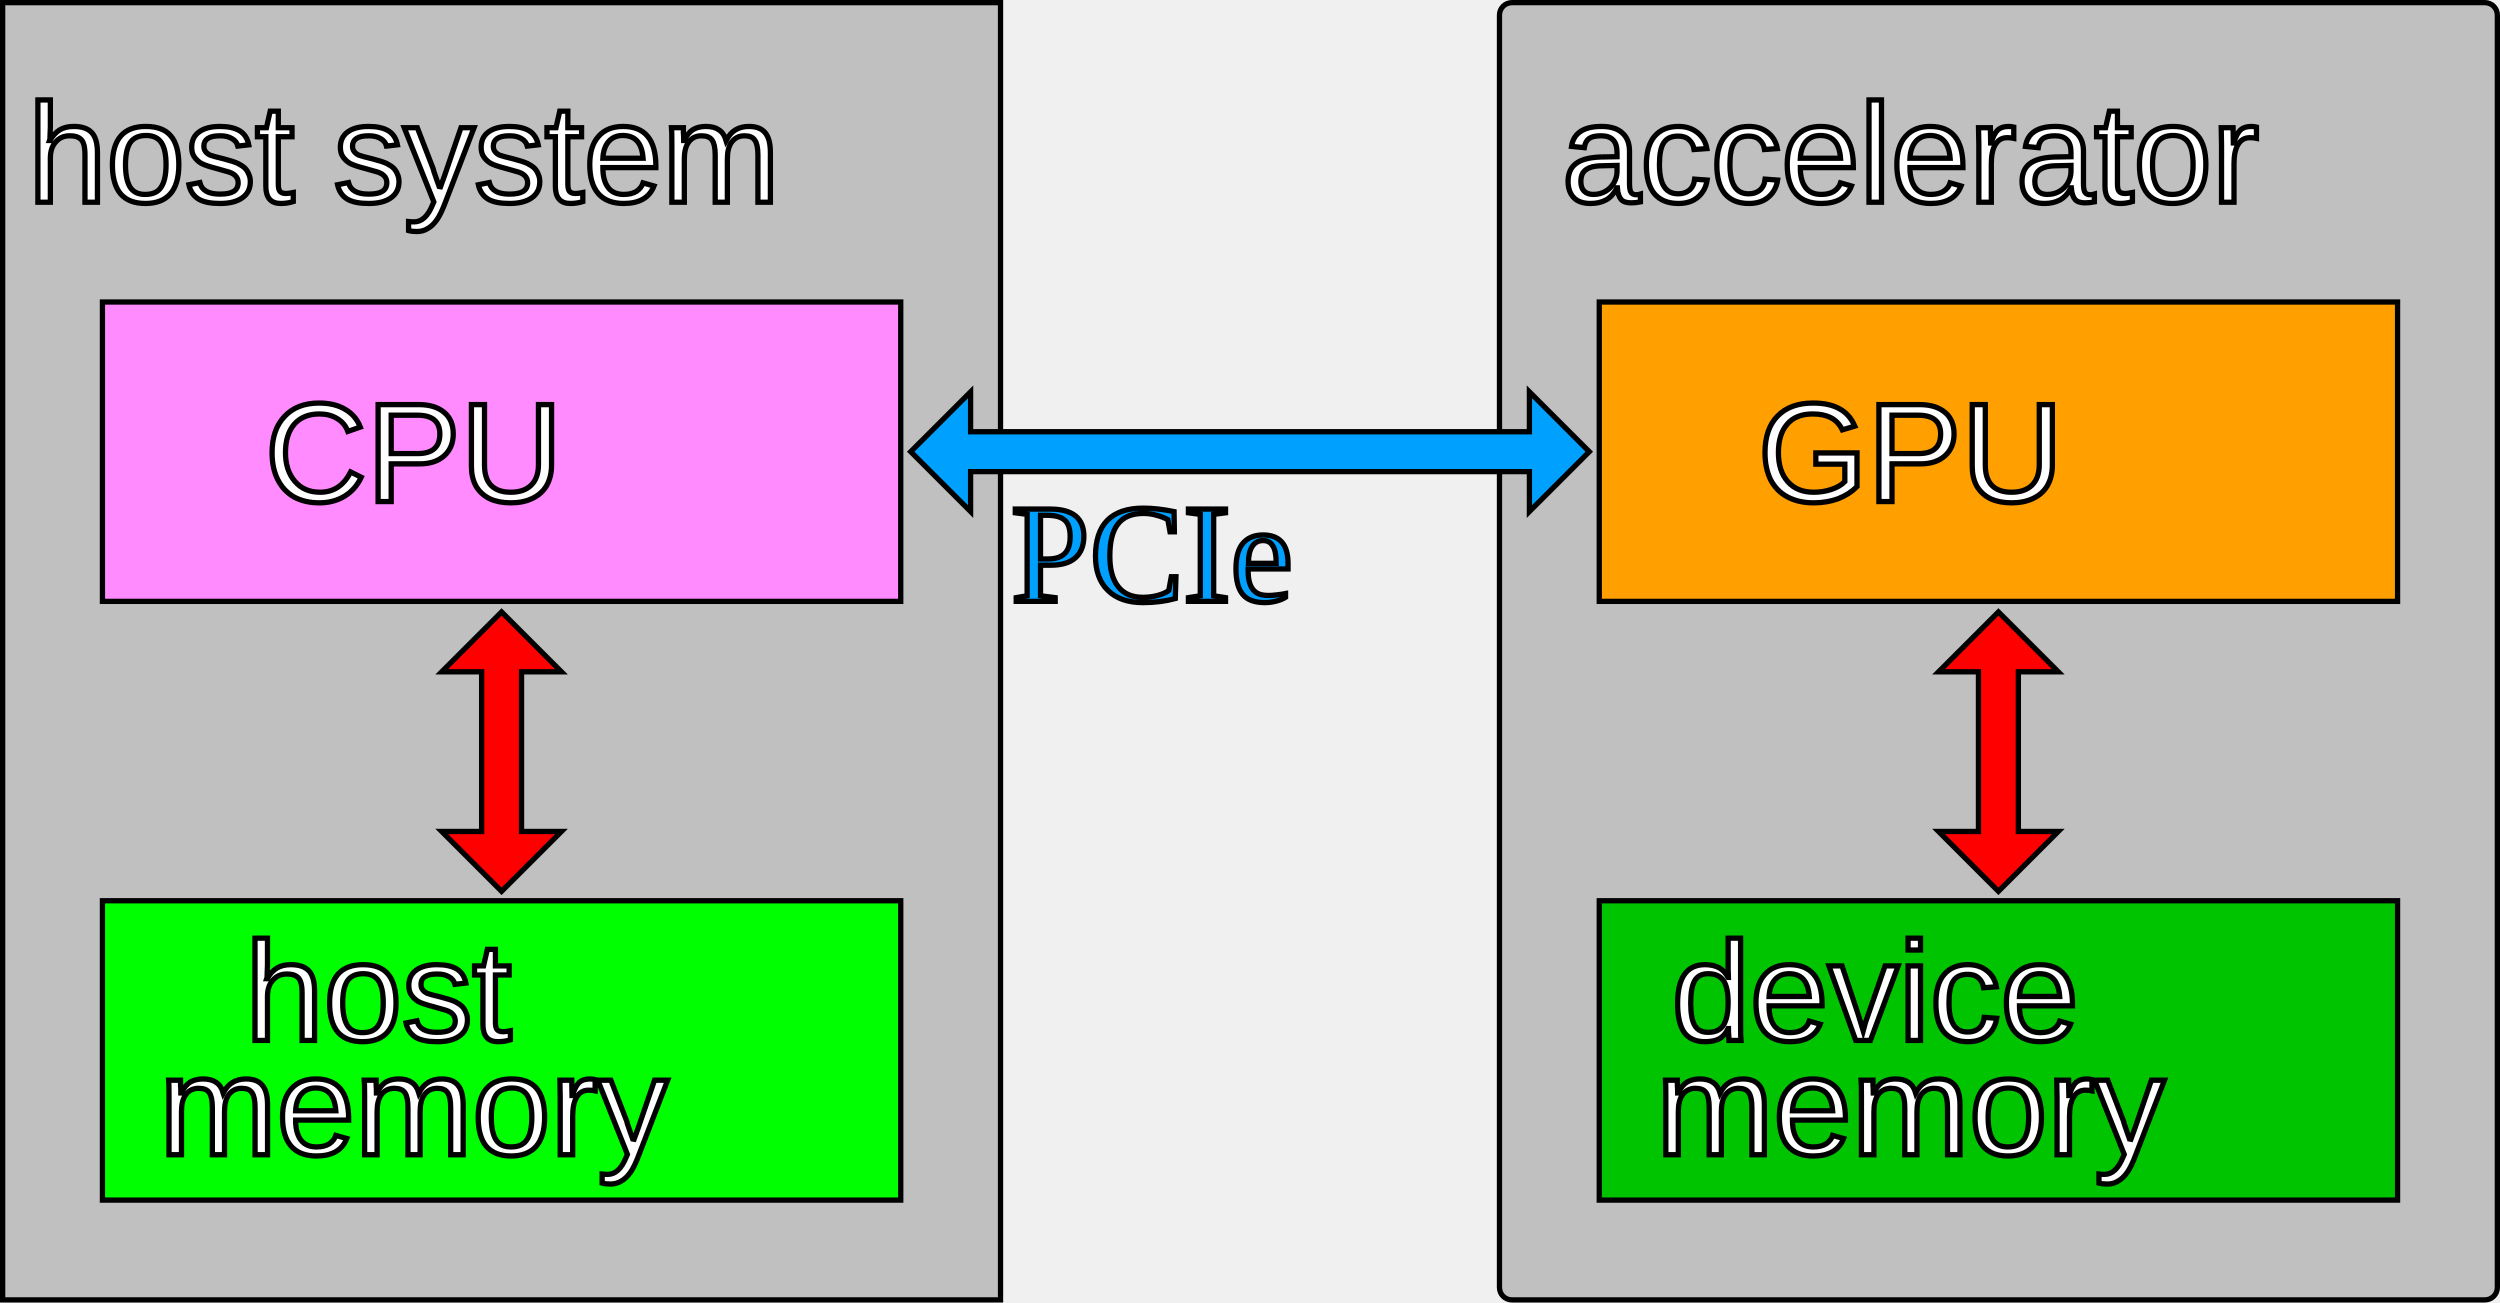
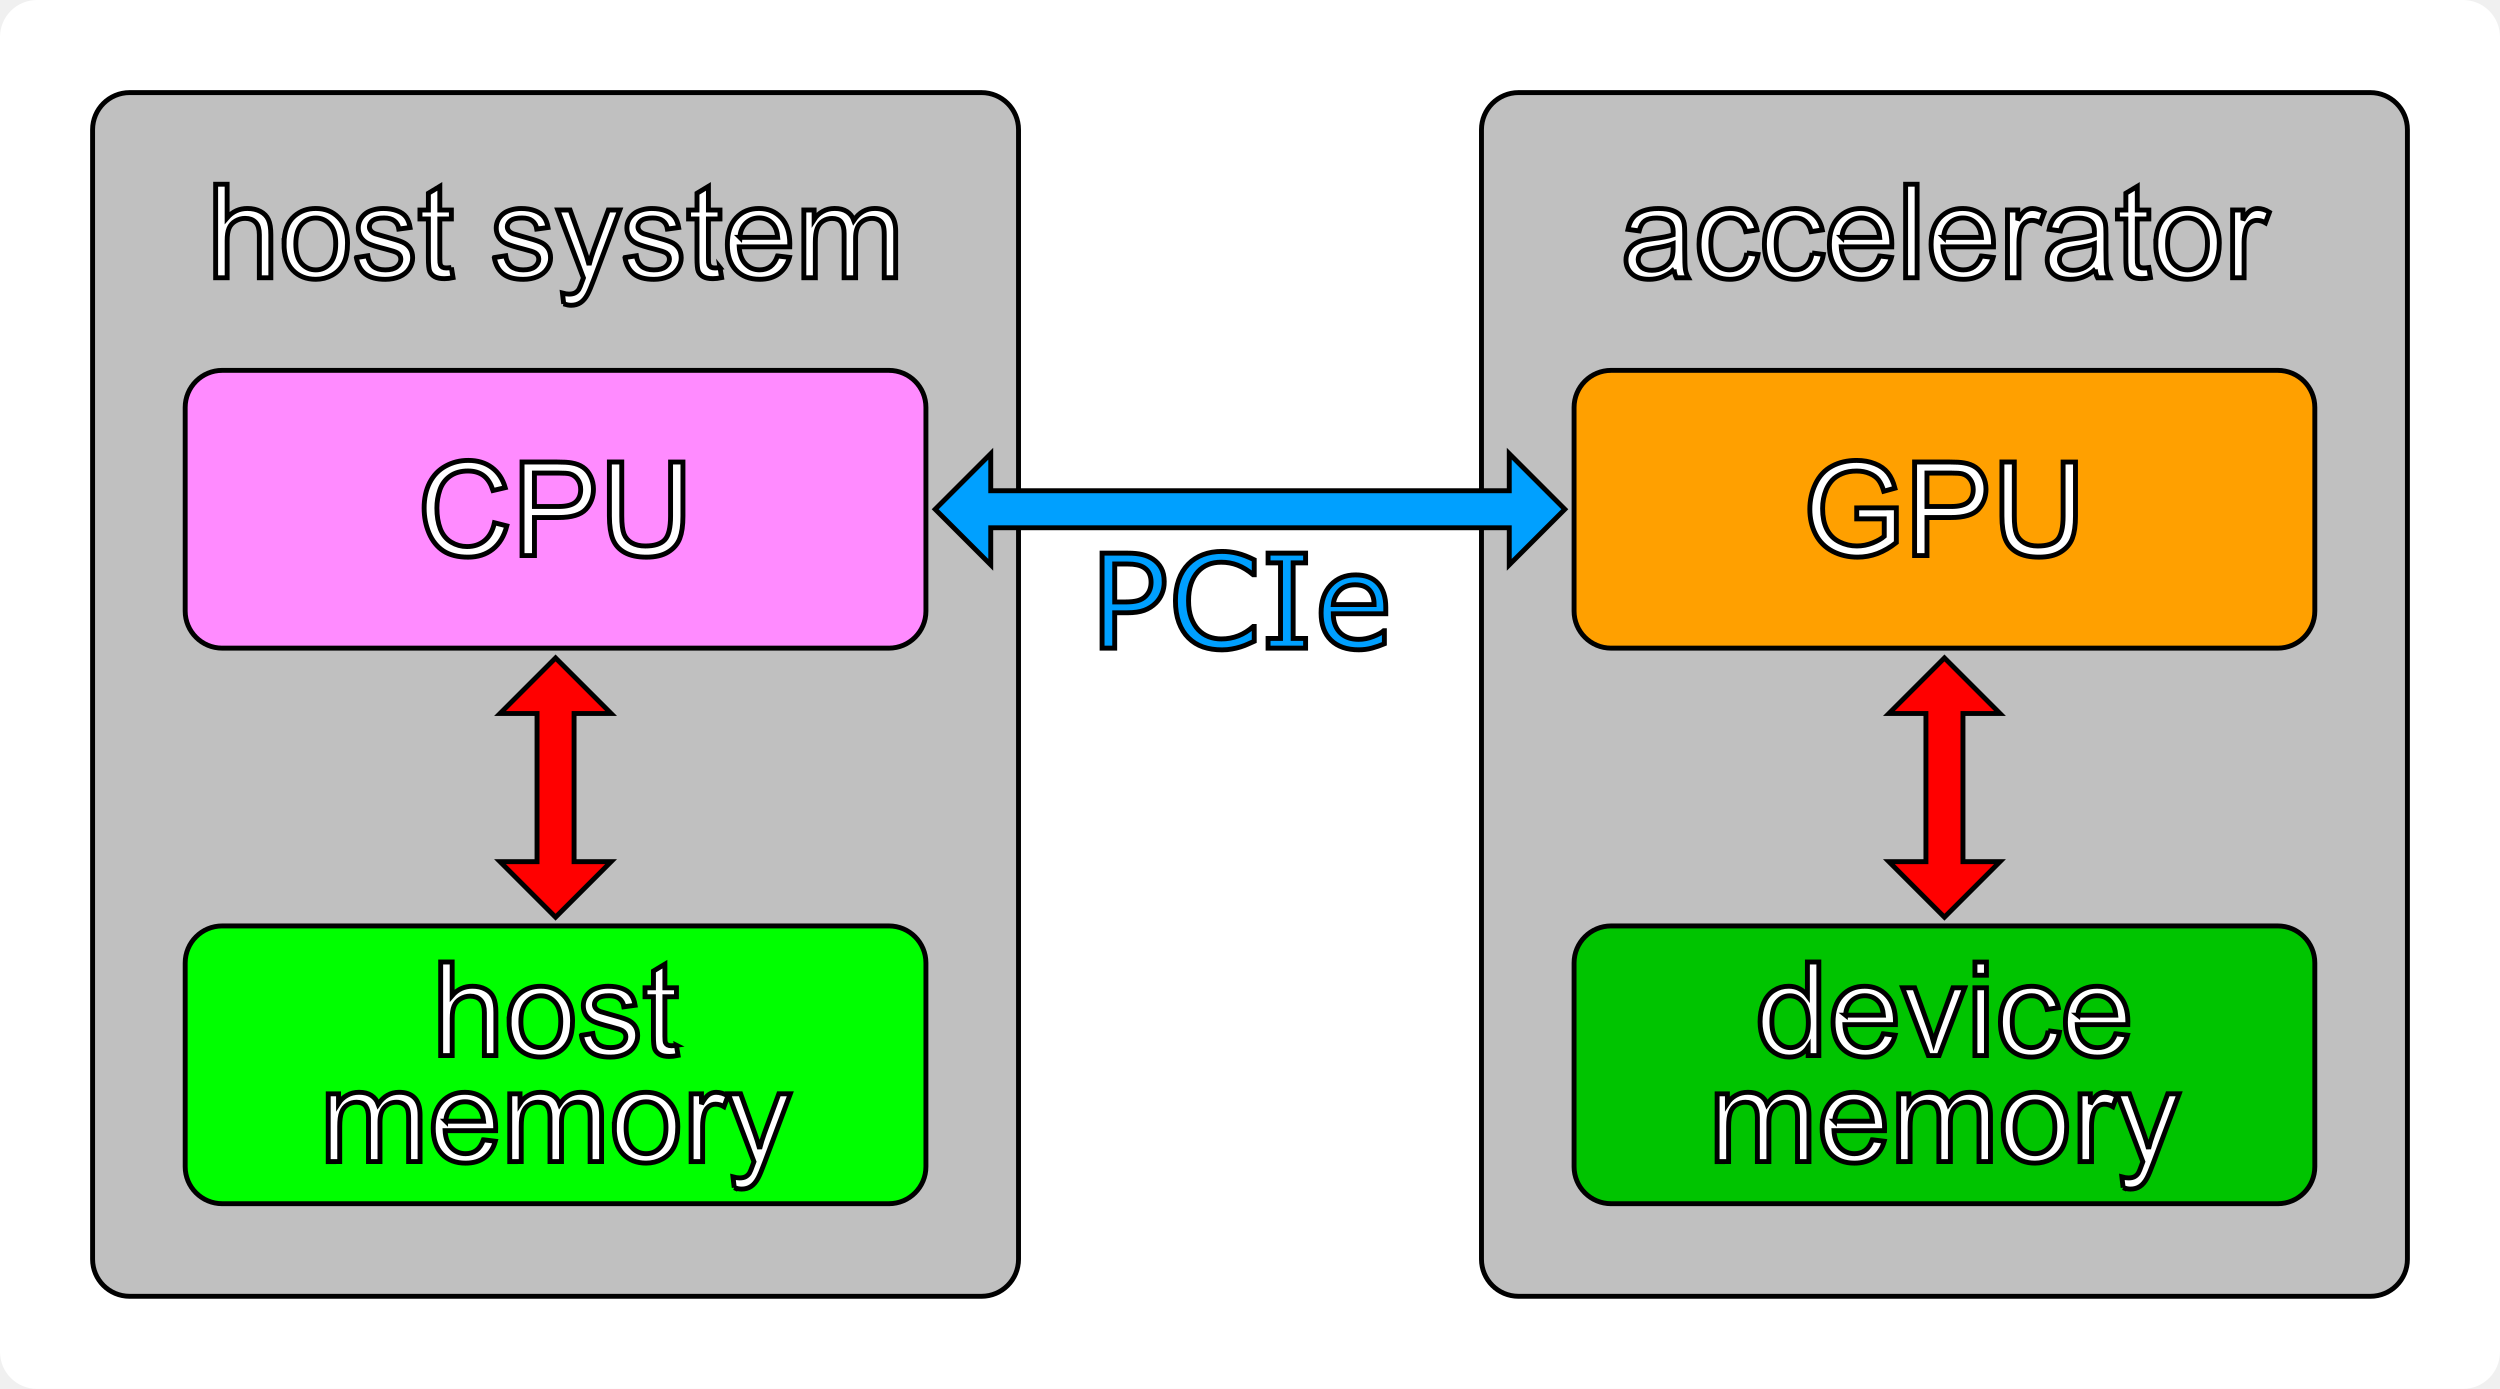
- <svg xmlns="http://www.w3.org/2000/svg" width="125.265mm" height="65.265mm" viewBox="0 0 125.265 65.265" version="1.1" id="svg1">
+ <svg xmlns="http://www.w3.org/2000/svg" width="135mm" height="75mm" viewBox="0 0 135 75" version="1.1" id="svg1">
  <defs id="defs1" />
-   <g id="layer1" transform="translate(-19.8675,-79.86749)">
-     <rect style="fill:#c0c0c0;fill-opacity:1;stroke:#000000;stroke-width:0.265" id="rect4" width="50" height="65" x="95" y="80" ry="0.623" />
-     <text xml:space="preserve" style="font-size:7.056px;text-align:center;writing-mode:lr-tb;direction:ltr;text-anchor:middle;fill:#ffffff;fill-opacity:1;stroke:#000000;stroke-width:0.265" x="120" y="90" id="text3-82-1">
-       <tspan id="tspan3-4-1" style="font-style:normal;font-variant:normal;font-weight:normal;font-stretch:normal;font-size:7.056px;font-family:Arial;-inkscape-font-specification:Arial;text-align:center;text-anchor:middle;fill:#ffffff;fill-opacity:1;stroke-width:0.265" x="120" y="90">accelerator</tspan>
-     </text>
-     <rect style="fill:#c0c0c0;fill-opacity:1;stroke:#000000;stroke-width:0.265" id="rect3" width="50" height="65" x="20" y="80" />
-     <text xml:space="preserve" style="font-size:7.056px;text-align:center;writing-mode:lr-tb;direction:ltr;text-anchor:middle;fill:#ffffff;fill-opacity:1;stroke:#000000;stroke-width:0.265;-inkscape-font-specification:Arial;font-family:Arial;font-weight:normal;font-style:normal;font-stretch:normal;font-variant:normal" x="45" y="90" id="text3-82">
-       <tspan id="tspan3-4" style="font-size:7.056px;text-align:center;text-anchor:middle;fill:#ffffff;fill-opacity:1;stroke-width:0.265;-inkscape-font-specification:Arial;font-family:Arial;font-weight:normal;font-style:normal;font-stretch:normal;font-variant:normal" x="45" y="90">host system</tspan>
-     </text>
-     <rect style="fill:#ff8bff;fill-opacity:1;stroke:#000000;stroke-width:0.265" id="rect1" width="40" height="15" x="25" y="95" />
-     <rect style="fill:#00ff00;fill-opacity:1;stroke:#000000;stroke-width:0.265" id="rect2" width="40" height="15" x="25" y="125" />
-     <text xml:space="preserve" style="font-size:7.056px;text-align:center;writing-mode:lr-tb;direction:ltr;text-anchor:middle;fill:#ffffff;fill-opacity:1;stroke:#000000;stroke-width:0.265" x="45" y="105" id="text3">
-       <tspan id="tspan3" style="font-style:normal;font-variant:normal;font-weight:normal;font-stretch:normal;font-size:7.056px;font-family:Arial;-inkscape-font-specification:Arial;text-align:center;text-anchor:middle;fill:#ffffff;fill-opacity:1;stroke-width:0.265" x="45" y="105">CPU</tspan>
-     </text>
-     <text xml:space="preserve" style="font-size:7.056px;line-height:0.8;text-align:center;writing-mode:lr-tb;direction:ltr;text-anchor:middle;fill:#ffffff;fill-opacity:1;stroke:#000000;stroke-width:0.265" x="45" y="132" id="text3-8">
-       <tspan id="tspan3-2" style="font-style:normal;font-variant:normal;font-weight:normal;font-stretch:normal;font-size:7.056px;line-height:0.8;font-family:Arial;-inkscape-font-specification:Arial;text-align:center;text-anchor:middle;fill:#ffffff;fill-opacity:1;stroke-width:0.265" x="45" y="132">host</tspan>
-       <tspan style="font-style:normal;font-variant:normal;font-weight:normal;font-stretch:normal;font-size:7.056px;line-height:0.8;font-family:Arial;-inkscape-font-specification:Arial;text-align:center;text-anchor:middle;fill:#ffffff;fill-opacity:1;stroke-width:0.265" x="45" y="137.726" id="tspan4">memory</tspan>
-     </text>
-     <rect style="fill:#ffa000;fill-opacity:1;stroke:#000000;stroke-width:0.265" id="rect1-7" width="40" height="15" x="100" y="95" />
-     <rect style="fill:#00c400;fill-opacity:1;stroke:#000000;stroke-width:0.265" id="rect2-1" width="40" height="15" x="100" y="125" />
-     <text xml:space="preserve" style="font-size:7.056px;text-align:center;writing-mode:lr-tb;direction:ltr;text-anchor:middle;fill:#ffffff;fill-opacity:1;stroke:#000000;stroke-width:0.265" x="120" y="105" id="text3-1">
-       <tspan id="tspan3-5" style="font-style:normal;font-variant:normal;font-weight:normal;font-stretch:normal;font-size:7.056px;font-family:Arial;-inkscape-font-specification:Arial;text-align:center;text-anchor:middle;fill:#ffffff;fill-opacity:1;stroke-width:0.265" x="120" y="105">GPU</tspan>
-     </text>
-     <text xml:space="preserve" style="font-size:7.056px;line-height:0.8;text-align:center;writing-mode:lr-tb;direction:ltr;text-anchor:middle;fill:#ffffff;fill-opacity:1;stroke:#000000;stroke-width:0.265" x="120" y="132" id="text3-8-3">
-       <tspan id="tspan3-2-2" style="font-style:normal;font-variant:normal;font-weight:normal;font-stretch:normal;font-size:7.056px;line-height:0.8;font-family:Arial;-inkscape-font-specification:Arial;text-align:center;text-anchor:middle;fill:#ffffff;fill-opacity:1;stroke-width:0.265" x="120" y="132">device</tspan>
-       <tspan style="font-style:normal;font-variant:normal;font-weight:normal;font-stretch:normal;font-size:7.056px;line-height:0.8;font-family:Arial;-inkscape-font-specification:Arial;text-align:center;text-anchor:middle;fill:#ffffff;fill-opacity:1;stroke-width:0.265" x="120" y="137.726" id="tspan4-2">memory</tspan>
-     </text>
+   <g id="layer1" transform="translate(-15,-74.99999)">
+     <rect style="fill:#ffffff;stroke-width:0.265;stroke-linejoin:miter" id="rect5" width="135" height="75" x="15" y="75" ry="2" />
+     <rect style="fill:#c0c0c0;fill-opacity:1;stroke:#000000;stroke-width:0.265" id="rect4" width="50" height="65" x="95" y="80" ry="2" />
+     <path style="font-size:7.056px;font-family:Arial;-inkscape-font-specification:Arial;text-align:center;text-anchor:middle;fill:#ffffff;stroke:#000000;stroke-width:0.265" d="m 105.401,89.549 q -0.345,0.293 -0.665,0.413 -0.317,0.121 -0.682,0.121 -0.603,0 -0.927,-0.293 -0.324,-0.296 -0.324,-0.754 0,-0.269 0.121,-0.489 0.124,-0.224 0.32,-0.358 0.2,-0.134 0.448,-0.203 0.183,-0.048 0.551,-0.093 0.751,-0.09 1.106,-0.214 0.003,-0.127 0.003,-0.162 0,-0.379 -0.176,-0.534 -0.238,-0.21 -0.706,-0.21 -0.438,0 -0.648,0.155 -0.207,0.152 -0.307,0.541 l -0.606,-0.083 q 0.083,-0.389 0.272,-0.627 0.189,-0.241 0.548,-0.369 0.358,-0.131 0.83,-0.131 0.469,0 0.761,0.11 0.293,0.11 0.431,0.279 0.138,0.165 0.193,0.42 0.031,0.158 0.031,0.572 v 0.827 q 0,0.865 0.038,1.096 0.041,0.227 0.158,0.438 h -0.648 q -0.097,-0.193 -0.124,-0.451 z m -0.052,-1.385 q -0.338,0.138 -1.013,0.234 -0.382,0.055 -0.541,0.124 -0.158,0.069 -0.245,0.203 -0.086,0.131 -0.086,0.293 0,0.248 0.186,0.413 0.189,0.165 0.551,0.165 0.358,0 0.637,-0.155 0.279,-0.158 0.41,-0.431 0.1,-0.21 0.1,-0.62 z m 3.976,0.496 0.61,0.079 q -0.1,0.63 -0.513,0.989 -0.41,0.355 -1.009,0.355 -0.751,0 -1.209,-0.489 -0.455,-0.493 -0.455,-1.409 0,-0.593 0.196,-1.037 0.196,-0.444 0.596,-0.665 0.403,-0.224 0.875,-0.224 0.596,0 0.975,0.303 0.379,0.3 0.486,0.854 l -0.603,0.093 q -0.086,-0.369 -0.307,-0.555 -0.217,-0.186 -0.527,-0.186 -0.469,0 -0.761,0.338 -0.293,0.334 -0.293,1.061 0,0.737 0.282,1.071 0.282,0.334 0.737,0.334 0.365,0 0.61,-0.224 0.245,-0.224 0.31,-0.689 z m 3.528,0 0.61,0.079 q -0.1,0.63 -0.513,0.989 -0.41,0.355 -1.009,0.355 -0.751,0 -1.209,-0.489 -0.455,-0.493 -0.455,-1.409 0,-0.593 0.196,-1.037 0.196,-0.444 0.596,-0.665 0.403,-0.224 0.875,-0.224 0.596,0 0.975,0.303 0.379,0.3 0.486,0.854 l -0.603,0.093 q -0.086,-0.369 -0.307,-0.555 -0.217,-0.186 -0.527,-0.186 -0.469,0 -0.761,0.338 -0.293,0.334 -0.293,1.061 0,0.737 0.282,1.071 0.282,0.334 0.737,0.334 0.365,0 0.61,-0.224 0.245,-0.224 0.31,-0.689 z m 3.645,0.162 0.641,0.079 q -0.152,0.562 -0.562,0.872 -0.41,0.31 -1.047,0.31 -0.803,0 -1.275,-0.493 -0.469,-0.496 -0.469,-1.388 0,-0.923 0.475,-1.433 0.475,-0.51 1.233,-0.51 0.734,0 1.199,0.5 0.465,0.5 0.465,1.406 0,0.055 -0.003,0.165 h -2.729 q 0.035,0.603 0.341,0.923 0.307,0.32 0.765,0.32 0.341,0 0.582,-0.179 0.241,-0.179 0.382,-0.572 z m -2.036,-1.003 h 2.043 q -0.041,-0.462 -0.234,-0.692 -0.296,-0.358 -0.768,-0.358 -0.427,0 -0.72,0.286 -0.289,0.286 -0.32,0.765 z m 3.442,2.181 v -5.051 h 0.62 v 5.051 z m 4.086,-1.178 0.641,0.079 q -0.152,0.562 -0.562,0.872 -0.41,0.31 -1.047,0.31 -0.803,0 -1.275,-0.493 -0.469,-0.496 -0.469,-1.388 0,-0.923 0.475,-1.433 0.475,-0.51 1.233,-0.51 0.734,0 1.199,0.5 0.465,0.5 0.465,1.406 0,0.055 -0.003,0.165 h -2.729 q 0.035,0.603 0.341,0.923 0.307,0.32 0.765,0.32 0.341,0 0.582,-0.179 0.241,-0.179 0.382,-0.572 z m -2.036,-1.003 h 2.043 q -0.041,-0.462 -0.234,-0.692 -0.296,-0.358 -0.768,-0.358 -0.427,0 -0.72,0.286 -0.289,0.286 -0.32,0.765 z m 3.449,2.181 v -3.659 h 0.558 v 0.555 q 0.214,-0.389 0.393,-0.513 0.183,-0.124 0.4,-0.124 0.314,0 0.637,0.2 l -0.214,0.575 q -0.227,-0.134 -0.455,-0.134 -0.203,0 -0.365,0.124 -0.162,0.121 -0.231,0.338 -0.103,0.331 -0.103,0.723 v 1.915 z m 4.744,-0.451 q -0.345,0.293 -0.665,0.413 -0.317,0.121 -0.682,0.121 -0.603,0 -0.927,-0.293 -0.324,-0.296 -0.324,-0.754 0,-0.269 0.121,-0.489 0.124,-0.224 0.32,-0.358 0.2,-0.134 0.448,-0.203 0.183,-0.048 0.551,-0.093 0.751,-0.09 1.106,-0.214 0.003,-0.127 0.003,-0.162 0,-0.379 -0.176,-0.534 -0.238,-0.21 -0.706,-0.21 -0.438,0 -0.648,0.155 -0.207,0.152 -0.307,0.541 l -0.606,-0.083 q 0.083,-0.389 0.272,-0.627 0.189,-0.241 0.548,-0.369 0.358,-0.131 0.83,-0.131 0.469,0 0.761,0.11 0.293,0.11 0.431,0.279 0.138,0.165 0.193,0.42 0.031,0.158 0.031,0.572 v 0.827 q 0,0.865 0.038,1.096 0.041,0.227 0.158,0.438 h -0.648 q -0.097,-0.193 -0.124,-0.451 z m -0.052,-1.385 q -0.338,0.138 -1.013,0.234 -0.382,0.055 -0.541,0.124 -0.158,0.069 -0.245,0.203 -0.086,0.131 -0.086,0.293 0,0.248 0.186,0.413 0.189,0.165 0.551,0.165 0.358,0 0.637,-0.155 0.279,-0.158 0.41,-0.431 0.1,-0.21 0.1,-0.62 z m 2.942,1.282 0.09,0.548 q -0.262,0.055 -0.469,0.055 -0.338,0 -0.524,-0.107 -0.186,-0.107 -0.262,-0.279 -0.076,-0.176 -0.076,-0.734 V 86.824 h -0.455 v -0.482 h 0.455 v -0.906 l 0.617,-0.372 v 1.278 h 0.624 v 0.482 h -0.624 v 2.139 q 0,0.265 0.031,0.341 0.035,0.076 0.107,0.121 0.076,0.045 0.214,0.045 0.103,0 0.272,-0.024 z m 0.376,-1.275 q 0,-1.016 0.565,-1.506 0.472,-0.407 1.151,-0.407 0.754,0 1.233,0.496 0.479,0.493 0.479,1.364 0,0.706 -0.214,1.113 -0.21,0.403 -0.617,0.627 -0.403,0.224 -0.882,0.224 -0.768,0 -1.244,-0.493 -0.472,-0.493 -0.472,-1.419 z m 0.637,0 q 0,0.703 0.307,1.054 0.307,0.348 0.772,0.348 0.462,0 0.768,-0.351 0.307,-0.351 0.307,-1.071 0,-0.679 -0.31,-1.027 -0.307,-0.351 -0.765,-0.351 -0.465,0 -0.772,0.348 -0.307,0.348 -0.307,1.051 z m 3.511,1.829 v -3.659 h 0.558 v 0.555 q 0.214,-0.389 0.393,-0.513 0.183,-0.124 0.4,-0.124 0.314,0 0.637,0.2 l -0.214,0.575 q -0.227,-0.134 -0.455,-0.134 -0.203,0 -0.365,0.124 -0.162,0.121 -0.231,0.338 -0.103,0.331 -0.103,0.723 v 1.915 z" id="text3-82-1" aria-label="accelerator" />
+     <rect style="fill:#c0c0c0;fill-opacity:1;stroke:#000000;stroke-width:0.265;stroke-linejoin:miter" id="rect3" width="50" height="65" x="20" y="80" ry="2" />
+     <path style="font-size:7.056px;font-family:Arial;-inkscape-font-specification:Arial;text-align:center;text-anchor:middle;fill:#ffffff;stroke:#000000;stroke-width:0.265" d="m 26.645,90 v -5.051 h 0.62 v 1.812 q 0.434,-0.503 1.096,-0.503 0.407,0 0.706,0.162 0.3,0.158 0.427,0.441 0.131,0.282 0.131,0.82 v 2.319 h -0.62 v -2.319 q 0,-0.465 -0.203,-0.675 -0.2,-0.214 -0.568,-0.214 -0.276,0 -0.52,0.145 -0.241,0.141 -0.345,0.386 -0.103,0.245 -0.103,0.675 v 2.002 z m 3.693,-1.829 q 0,-1.016 0.565,-1.506 0.472,-0.407 1.151,-0.407 0.754,0 1.233,0.496 0.479,0.493 0.479,1.364 0,0.706 -0.214,1.113 -0.21,0.403 -0.617,0.627 -0.403,0.224 -0.882,0.224 -0.768,0 -1.244,-0.493 -0.472,-0.493 -0.472,-1.419 z m 0.637,0 q 0,0.703 0.307,1.054 0.307,0.348 0.772,0.348 0.462,0 0.768,-0.351 0.307,-0.351 0.307,-1.071 0,-0.679 -0.31,-1.027 -0.307,-0.351 -0.765,-0.351 -0.465,0 -0.772,0.348 -0.307,0.348 -0.307,1.051 z m 3.269,0.737 0.613,-0.096 q 0.052,0.369 0.286,0.565 0.238,0.196 0.661,0.196 0.427,0 0.634,-0.172 0.207,-0.176 0.207,-0.41 0,-0.21 -0.183,-0.331 -0.127,-0.083 -0.634,-0.21 -0.682,-0.172 -0.947,-0.296 -0.262,-0.127 -0.4,-0.348 -0.134,-0.224 -0.134,-0.493 0,-0.245 0.11,-0.451 0.114,-0.21 0.307,-0.348 0.145,-0.107 0.393,-0.179 0.251,-0.076 0.537,-0.076 0.431,0 0.754,0.124 0.327,0.124 0.482,0.338 0.155,0.21 0.214,0.565 l -0.606,0.083 q -0.041,-0.282 -0.241,-0.441 -0.196,-0.158 -0.558,-0.158 -0.427,0 -0.61,0.141 -0.183,0.141 -0.183,0.331 0,0.121 0.076,0.217 0.076,0.1 0.238,0.165 0.093,0.034 0.548,0.158 0.658,0.176 0.916,0.289 0.262,0.11 0.41,0.324 0.148,0.214 0.148,0.531 0,0.31 -0.183,0.586 -0.179,0.272 -0.52,0.424 -0.341,0.148 -0.772,0.148 -0.713,0 -1.089,-0.296 -0.372,-0.296 -0.475,-0.878 z m 5.13,0.537 0.09,0.548 q -0.262,0.055 -0.469,0.055 -0.338,0 -0.524,-0.107 -0.186,-0.107 -0.262,-0.279 -0.076,-0.176 -0.076,-0.734 V 86.824 h -0.455 v -0.482 h 0.455 v -0.906 l 0.617,-0.372 v 1.278 h 0.624 v 0.482 h -0.624 v 2.139 q 0,0.265 0.031,0.341 0.034,0.076 0.107,0.121 0.076,0.045 0.214,0.045 0.103,0 0.272,-0.024 z m 2.319,-0.537 0.613,-0.096 q 0.052,0.369 0.286,0.565 0.238,0.196 0.661,0.196 0.427,0 0.634,-0.172 0.207,-0.176 0.207,-0.41 0,-0.21 -0.183,-0.331 -0.127,-0.083 -0.634,-0.21 -0.682,-0.172 -0.947,-0.296 -0.262,-0.127 -0.4,-0.348 -0.134,-0.224 -0.134,-0.493 0,-0.245 0.11,-0.451 0.114,-0.21 0.307,-0.348 0.145,-0.107 0.393,-0.179 0.251,-0.076 0.537,-0.076 0.431,0 0.754,0.124 0.327,0.124 0.482,0.338 0.155,0.21 0.214,0.565 l -0.606,0.083 q -0.041,-0.282 -0.241,-0.441 -0.196,-0.158 -0.558,-0.158 -0.427,0 -0.61,0.141 -0.183,0.141 -0.183,0.331 0,0.121 0.076,0.217 0.076,0.1 0.238,0.165 0.093,0.034 0.548,0.158 0.658,0.176 0.916,0.289 0.262,0.11 0.41,0.324 0.148,0.214 0.148,0.531 0,0.31 -0.183,0.586 -0.179,0.272 -0.52,0.424 -0.341,0.148 -0.772,0.148 -0.713,0 -1.089,-0.296 -0.372,-0.296 -0.475,-0.878 z m 3.748,2.501 -0.069,-0.582 q 0.203,0.055 0.355,0.055 0.207,0 0.331,-0.069 0.124,-0.069 0.203,-0.193 0.059,-0.093 0.189,-0.462 0.017,-0.052 0.055,-0.152 L 45.117,86.341 h 0.668 l 0.761,2.119 q 0.148,0.403 0.265,0.847 0.107,-0.427 0.255,-0.834 L 47.849,86.341 h 0.62 l -1.392,3.721 q -0.224,0.603 -0.348,0.83 -0.165,0.307 -0.379,0.448 -0.214,0.145 -0.51,0.145 -0.179,0 -0.4,-0.076 z m 3.307,-2.501 0.613,-0.096 q 0.052,0.369 0.286,0.565 0.238,0.196 0.661,0.196 0.427,0 0.634,-0.172 0.207,-0.176 0.207,-0.41 0,-0.21 -0.183,-0.331 -0.127,-0.083 -0.634,-0.21 -0.682,-0.172 -0.947,-0.296 -0.262,-0.127 -0.4,-0.348 -0.134,-0.224 -0.134,-0.493 0,-0.245 0.11,-0.451 0.114,-0.21 0.307,-0.348 0.145,-0.107 0.393,-0.179 0.251,-0.076 0.537,-0.076 0.431,0 0.754,0.124 0.327,0.124 0.482,0.338 0.155,0.21 0.214,0.565 l -0.606,0.083 q -0.041,-0.282 -0.241,-0.441 -0.196,-0.158 -0.558,-0.158 -0.427,0 -0.61,0.141 -0.183,0.141 -0.183,0.331 0,0.121 0.076,0.217 0.076,0.1 0.238,0.165 0.093,0.034 0.548,0.158 0.658,0.176 0.916,0.289 0.262,0.11 0.41,0.324 0.148,0.214 0.148,0.531 0,0.31 -0.183,0.586 -0.179,0.272 -0.52,0.424 -0.341,0.148 -0.772,0.148 -0.713,0 -1.089,-0.296 -0.372,-0.296 -0.475,-0.878 z m 5.13,0.537 0.09,0.548 q -0.262,0.055 -0.469,0.055 -0.338,0 -0.524,-0.107 -0.186,-0.107 -0.262,-0.279 -0.076,-0.176 -0.076,-0.734 V 86.824 H 52.183 v -0.482 h 0.455 v -0.906 l 0.617,-0.372 v 1.278 h 0.624 v 0.482 h -0.624 v 2.139 q 0,0.265 0.031,0.341 0.034,0.076 0.107,0.121 0.076,0.045 0.214,0.045 0.103,0 0.272,-0.024 z m 3.111,-0.624 0.641,0.079 q -0.152,0.562 -0.562,0.872 -0.41,0.31 -1.047,0.31 -0.803,0 -1.275,-0.493 -0.469,-0.496 -0.469,-1.388 0,-0.923 0.475,-1.433 0.475,-0.51 1.233,-0.51 0.734,0 1.199,0.5 0.465,0.5 0.465,1.406 0,0.055 -0.003,0.165 h -2.729 q 0.034,0.603 0.341,0.923 0.307,0.32 0.765,0.32 0.341,0 0.582,-0.179 0.241,-0.179 0.382,-0.572 z m -2.036,-1.003 h 2.043 q -0.041,-0.462 -0.234,-0.692 -0.296,-0.358 -0.768,-0.358 -0.427,0 -0.72,0.286 -0.289,0.286 -0.32,0.765 z m 3.455,2.181 v -3.659 h 0.555 v 0.513 q 0.172,-0.269 0.458,-0.431 0.286,-0.165 0.651,-0.165 0.407,0 0.665,0.169 0.262,0.169 0.369,0.472 0.434,-0.641 1.13,-0.641 0.544,0 0.837,0.303 0.293,0.3 0.293,0.927 v 2.511 h -0.617 v -2.305 q 0,-0.372 -0.062,-0.534 -0.059,-0.165 -0.217,-0.265 -0.158,-0.1 -0.372,-0.1 -0.386,0 -0.641,0.258 -0.255,0.255 -0.255,0.82 V 90 H 60.582 v -2.377 q 0,-0.413 -0.152,-0.62 -0.152,-0.207 -0.496,-0.207 -0.262,0 -0.486,0.138 -0.22,0.138 -0.32,0.403 -0.1,0.265 -0.1,0.765 v 1.898 z" id="text3-82" aria-label="host system" />
+     <rect style="fill:#ff8bff;fill-opacity:1;stroke:#000000;stroke-width:0.265" id="rect1" width="40" height="15" x="25" y="95" ry="2" />
+     <rect style="fill:#00ff00;fill-opacity:1;stroke:#000000;stroke-width:0.265" id="rect2" width="40" height="15" x="25" y="125" ry="2" />
+     <path style="font-size:7.056px;font-family:Arial;-inkscape-font-specification:Arial;text-align:center;text-anchor:middle;fill:#ffffff;stroke:#000000;stroke-width:0.265" d="m 41.7,103.229 0.668,0.169 q -0.21,0.823 -0.758,1.257 -0.544,0.431 -1.333,0.431 -0.816,0 -1.33,-0.331 -0.51,-0.334 -0.779,-0.965 -0.265,-0.63 -0.265,-1.354 0,-0.789 0.3,-1.375 0.303,-0.589 0.858,-0.892 0.558,-0.307 1.226,-0.307 0.758,0 1.275,0.386 0.517,0.386 0.72,1.085 l -0.658,0.155 q -0.176,-0.551 -0.51,-0.803 -0.334,-0.251 -0.841,-0.251 -0.582,0 -0.975,0.279 -0.389,0.279 -0.548,0.751 -0.158,0.469 -0.158,0.968 0,0.644 0.186,1.127 0.189,0.479 0.586,0.717 0.396,0.238 0.858,0.238 0.562,0 0.951,-0.324 0.389,-0.324 0.527,-0.961 z M 43.191,105 v -5.051 h 1.905 q 0.503,0 0.768,0.048 0.372,0.062 0.624,0.238 0.251,0.172 0.403,0.486 0.155,0.314 0.155,0.689 0,0.644 -0.41,1.092 -0.41,0.444 -1.481,0.444 H 43.86 V 105 Z m 0.668,-2.649 h 1.306 q 0.648,0 0.92,-0.241 0.272,-0.241 0.272,-0.679 0,-0.317 -0.162,-0.541 -0.158,-0.227 -0.42,-0.3 -0.169,-0.045 -0.624,-0.045 h -1.292 z m 7.352,-2.401 h 0.668 v 2.918 q 0,0.761 -0.172,1.209 -0.172,0.448 -0.624,0.73 -0.448,0.279 -1.178,0.279 -0.71,0 -1.161,-0.245 -0.451,-0.245 -0.644,-0.706 -0.193,-0.465 -0.193,-1.268 v -2.918 h 0.668 v 2.915 q 0,0.658 0.121,0.972 0.124,0.31 0.42,0.479 0.3,0.169 0.73,0.169 0.737,0 1.051,-0.334 0.314,-0.334 0.314,-1.285 z" id="text3" aria-label="CPU" />
+     <g id="text3-8" style="font-size:7.056px;line-height:0.8;text-align:center;text-anchor:middle;fill:#ffffff;stroke:#000000;stroke-width:0.265" aria-label="host&#10;memory">
+       <path style="font-family:Arial;-inkscape-font-specification:Arial;stroke-width:0.265" d="m 38.797,132 v -5.051 h 0.62 v 1.812 q 0.434,-0.503 1.096,-0.503 0.407,0 0.706,0.162 0.3,0.158 0.427,0.441 0.131,0.282 0.131,0.82 V 132 h -0.62 v -2.319 q 0,-0.465 -0.203,-0.675 -0.2,-0.214 -0.568,-0.214 -0.276,0 -0.52,0.145 -0.241,0.141 -0.345,0.386 -0.103,0.245 -0.103,0.675 V 132 Z m 3.693,-1.829 q 0,-1.016 0.565,-1.506 0.472,-0.407 1.151,-0.407 0.754,0 1.233,0.496 0.479,0.493 0.479,1.364 0,0.706 -0.214,1.113 -0.21,0.403 -0.617,0.627 -0.403,0.224 -0.882,0.224 -0.768,0 -1.244,-0.493 -0.472,-0.493 -0.472,-1.419 z m 0.637,0 q 0,0.703 0.307,1.054 0.307,0.348 0.772,0.348 0.462,0 0.768,-0.351 0.307,-0.351 0.307,-1.071 0,-0.679 -0.31,-1.027 -0.307,-0.351 -0.765,-0.351 -0.465,0 -0.772,0.348 -0.307,0.348 -0.307,1.051 z m 3.269,0.737 0.613,-0.097 q 0.052,0.369 0.286,0.565 0.238,0.196 0.661,0.196 0.427,0 0.634,-0.172 0.207,-0.176 0.207,-0.41 0,-0.21 -0.183,-0.331 -0.127,-0.083 -0.634,-0.21 -0.682,-0.172 -0.947,-0.296 -0.262,-0.127 -0.4,-0.348 -0.134,-0.224 -0.134,-0.493 0,-0.245 0.11,-0.451 0.114,-0.21 0.307,-0.348 0.145,-0.107 0.393,-0.179 0.251,-0.076 0.537,-0.076 0.431,0 0.754,0.124 0.327,0.124 0.482,0.338 0.155,0.21 0.214,0.565 l -0.606,0.083 q -0.041,-0.282 -0.241,-0.441 -0.196,-0.158 -0.558,-0.158 -0.427,0 -0.61,0.141 -0.183,0.141 -0.183,0.331 0,0.121 0.076,0.217 0.076,0.1 0.238,0.165 0.093,0.034 0.548,0.158 0.658,0.176 0.916,0.289 0.262,0.11 0.41,0.324 0.148,0.214 0.148,0.531 0,0.31 -0.183,0.586 -0.179,0.272 -0.52,0.424 -0.341,0.148 -0.772,0.148 -0.713,0 -1.089,-0.296 -0.372,-0.296 -0.475,-0.878 z m 5.13,0.537 0.09,0.548 q -0.262,0.055 -0.469,0.055 -0.338,0 -0.524,-0.107 -0.186,-0.107 -0.262,-0.279 -0.076,-0.176 -0.076,-0.734 V 128.824 H 49.832 v -0.482 h 0.455 v -0.906 l 0.617,-0.372 v 1.278 h 0.624 v 0.482 h -0.624 v 2.139 q 0,0.265 0.031,0.341 0.034,0.076 0.107,0.121 0.076,0.045 0.214,0.045 0.103,0 0.272,-0.024 z" id="path5" />
+       <path style="font-family:Arial;-inkscape-font-specification:Arial;stroke-width:0.265" d="m 32.725,137.726 v -3.659 h 0.555 v 0.513 q 0.172,-0.269 0.458,-0.431 0.286,-0.165 0.651,-0.165 0.407,0 0.665,0.169 0.262,0.169 0.369,0.472 0.434,-0.641 1.13,-0.641 0.544,0 0.837,0.303 0.293,0.3 0.293,0.927 v 2.511 H 37.066 v -2.305 q 0,-0.372 -0.062,-0.534 -0.059,-0.165 -0.217,-0.265 -0.158,-0.1 -0.372,-0.1 -0.386,0 -0.641,0.258 -0.255,0.255 -0.255,0.82 v 2.126 h -0.62 v -2.377 q 0,-0.413 -0.152,-0.62 -0.152,-0.207 -0.496,-0.207 -0.262,0 -0.486,0.138 -0.22,0.138 -0.32,0.403 -0.1,0.265 -0.1,0.765 v 1.898 z m 8.382,-1.178 0.641,0.079 q -0.152,0.562 -0.562,0.872 -0.41,0.31 -1.047,0.31 -0.803,0 -1.275,-0.493 -0.469,-0.496 -0.469,-1.388 0,-0.923 0.475,-1.433 0.475,-0.51 1.233,-0.51 0.734,0 1.199,0.5 0.465,0.5 0.465,1.406 0,0.055 -0.003,0.165 h -2.729 q 0.034,0.603 0.341,0.923 0.307,0.32 0.765,0.32 0.341,0 0.582,-0.179 0.241,-0.179 0.382,-0.572 z m -2.036,-1.003 h 2.043 q -0.041,-0.462 -0.234,-0.692 -0.296,-0.358 -0.768,-0.358 -0.427,0 -0.72,0.286 -0.289,0.286 -0.32,0.765 z m 3.455,2.181 v -3.659 h 0.555 v 0.513 q 0.172,-0.269 0.458,-0.431 0.286,-0.165 0.651,-0.165 0.407,0 0.665,0.169 0.262,0.169 0.369,0.472 0.434,-0.641 1.13,-0.641 0.544,0 0.837,0.303 0.293,0.3 0.293,0.927 v 2.511 h -0.617 v -2.305 q 0,-0.372 -0.062,-0.534 -0.059,-0.165 -0.217,-0.265 -0.158,-0.1 -0.372,-0.1 -0.386,0 -0.641,0.258 -0.255,0.255 -0.255,0.82 v 2.126 h -0.62 v -2.377 q 0,-0.413 -0.152,-0.62 -0.152,-0.207 -0.496,-0.207 -0.262,0 -0.486,0.138 -0.22,0.138 -0.32,0.403 -0.1,0.265 -0.1,0.765 v 1.898 z m 5.647,-1.829 q 0,-1.016 0.565,-1.506 0.472,-0.407 1.151,-0.407 0.754,0 1.233,0.496 0.479,0.493 0.479,1.364 0,0.706 -0.214,1.113 -0.21,0.403 -0.617,0.627 -0.403,0.224 -0.882,0.224 -0.768,0 -1.244,-0.493 -0.472,-0.493 -0.472,-1.419 z m 0.637,0 q 0,0.703 0.307,1.054 0.307,0.348 0.772,0.348 0.462,0 0.768,-0.351 0.307,-0.351 0.307,-1.071 0,-0.679 -0.31,-1.027 -0.307,-0.351 -0.765,-0.351 -0.465,0 -0.772,0.348 -0.307,0.348 -0.307,1.051 z m 3.511,1.829 v -3.659 h 0.558 v 0.555 q 0.214,-0.389 0.393,-0.513 0.183,-0.124 0.4,-0.124 0.314,0 0.637,0.2 l -0.214,0.575 q -0.227,-0.134 -0.455,-0.134 -0.203,0 -0.365,0.124 -0.162,0.121 -0.231,0.338 -0.103,0.331 -0.103,0.723 v 1.915 z m 2.329,1.409 -0.069,-0.582 q 0.203,0.055 0.355,0.055 0.207,0 0.331,-0.069 0.124,-0.069 0.203,-0.193 0.059,-0.093 0.189,-0.462 0.017,-0.052 0.055,-0.152 l -1.388,-3.666 h 0.668 l 0.761,2.119 q 0.148,0.403 0.265,0.848 0.107,-0.427 0.255,-0.834 l 0.782,-2.133 h 0.62 l -1.392,3.721 q -0.224,0.603 -0.348,0.83 -0.165,0.307 -0.379,0.448 -0.214,0.145 -0.51,0.145 -0.179,0 -0.4,-0.076 z" id="path6" />
+     </g>
+     <rect style="fill:#ffa000;fill-opacity:1;stroke:#000000;stroke-width:0.265" id="rect1-7" width="40" height="15" x="100" y="95" ry="2" />
+     <rect style="fill:#00c400;fill-opacity:1;stroke:#000000;stroke-width:0.265" id="rect2-1" width="40" height="15" x="100" y="125" ry="2" />
+     <path style="font-size:7.056px;font-family:Arial;-inkscape-font-specification:Arial;text-align:center;text-anchor:middle;fill:#ffffff;stroke:#000000;stroke-width:0.265" d="m 115.263,103.019 v -0.593 l 2.139,-0.003 v 1.874 q -0.493,0.393 -1.016,0.593 -0.524,0.196 -1.075,0.196 -0.744,0 -1.354,-0.317 -0.606,-0.32 -0.916,-0.923 -0.31,-0.603 -0.31,-1.347 0,-0.737 0.307,-1.375 0.31,-0.641 0.889,-0.951 0.579,-0.31 1.333,-0.31 0.548,0 0.989,0.179 0.444,0.176 0.696,0.493 0.251,0.317 0.382,0.827 l -0.603,0.165 q -0.114,-0.386 -0.282,-0.606 -0.169,-0.22 -0.482,-0.351 -0.314,-0.134 -0.696,-0.134 -0.458,0 -0.792,0.141 -0.334,0.138 -0.541,0.365 -0.203,0.227 -0.317,0.5 -0.193,0.469 -0.193,1.016 0,0.675 0.231,1.13 0.234,0.455 0.679,0.675 0.444,0.22 0.944,0.22 0.434,0 0.847,-0.165 0.413,-0.169 0.627,-0.358 v -0.941 z M 118.388,105 v -5.051 h 1.905 q 0.503,0 0.768,0.048 0.372,0.062 0.624,0.238 0.251,0.172 0.403,0.486 0.155,0.314 0.155,0.689 0,0.644 -0.41,1.092 -0.41,0.444 -1.481,0.444 h -1.295 V 105 Z m 0.668,-2.649 h 1.306 q 0.648,0 0.92,-0.241 0.272,-0.241 0.272,-0.679 0,-0.317 -0.162,-0.541 -0.158,-0.227 -0.42,-0.3 -0.169,-0.045 -0.624,-0.045 h -1.292 z m 7.352,-2.401 h 0.668 v 2.918 q 0,0.761 -0.172,1.209 -0.172,0.448 -0.624,0.73 -0.448,0.279 -1.178,0.279 -0.71,0 -1.161,-0.245 -0.451,-0.245 -0.644,-0.706 -0.193,-0.465 -0.193,-1.268 v -2.918 h 0.668 v 2.915 q 0,0.658 0.121,0.972 0.124,0.31 0.42,0.479 0.3,0.169 0.73,0.169 0.737,0 1.051,-0.334 0.314,-0.334 0.314,-1.285 z" id="text3-1" aria-label="GPU" />
+     <g id="text3-8-3" style="font-size:7.056px;line-height:0.8;text-align:center;text-anchor:middle;fill:#ffffff;stroke:#000000;stroke-width:0.265" aria-label="device&#10;memory">
+       <path style="font-family:Arial;-inkscape-font-specification:Arial;stroke-width:0.265" d="m 112.641,132 v -0.462 q -0.348,0.544 -1.023,0.544 -0.438,0 -0.806,-0.241 -0.365,-0.241 -0.568,-0.672 -0.2,-0.434 -0.2,-0.996 0,-0.548 0.183,-0.992 0.183,-0.448 0.548,-0.686 0.365,-0.238 0.816,-0.238 0.331,0 0.589,0.141 0.258,0.138 0.42,0.362 v -1.812 h 0.617 V 132 Z m -1.96,-1.826 q 0,0.703 0.296,1.051 0.296,0.348 0.699,0.348 0.407,0 0.689,-0.331 0.286,-0.334 0.286,-1.016 0,-0.751 -0.289,-1.102 -0.289,-0.351 -0.713,-0.351 -0.413,0 -0.692,0.338 -0.276,0.338 -0.276,1.065 z m 6.015,0.648 0.641,0.079 q -0.152,0.562 -0.562,0.872 -0.41,0.31 -1.047,0.31 -0.803,0 -1.275,-0.493 -0.469,-0.496 -0.469,-1.388 0,-0.923 0.475,-1.433 0.475,-0.51 1.233,-0.51 0.734,0 1.199,0.5 0.465,0.5 0.465,1.406 0,0.055 -0.003,0.165 h -2.729 q 0.035,0.603 0.341,0.923 0.307,0.32 0.765,0.32 0.341,0 0.582,-0.179 0.241,-0.179 0.382,-0.572 z m -2.036,-1.003 h 2.043 q -0.041,-0.462 -0.234,-0.692 -0.296,-0.358 -0.768,-0.358 -0.427,0 -0.72,0.286 -0.289,0.286 -0.32,0.765 z m 4.472,2.181 -1.392,-3.659 h 0.655 l 0.785,2.191 q 0.127,0.355 0.234,0.737 0.083,-0.289 0.231,-0.696 l 0.813,-2.232 h 0.637 L 119.711,132 Z m 2.515,-4.337 v -0.713 h 0.62 v 0.713 z m 0,4.337 v -3.659 h 0.62 V 132 Z m 3.952,-1.34 0.61,0.079 q -0.1,0.63 -0.513,0.989 -0.41,0.355 -1.009,0.355 -0.751,0 -1.209,-0.489 -0.455,-0.493 -0.455,-1.409 0,-0.593 0.196,-1.037 0.196,-0.444 0.596,-0.665 0.403,-0.224 0.875,-0.224 0.596,0 0.975,0.303 0.379,0.3 0.486,0.854 l -0.603,0.093 q -0.086,-0.369 -0.307,-0.555 -0.217,-0.186 -0.527,-0.186 -0.469,0 -0.761,0.338 -0.293,0.334 -0.293,1.061 0,0.737 0.282,1.071 0.282,0.334 0.737,0.334 0.365,0 0.61,-0.224 0.245,-0.224 0.31,-0.689 z m 3.645,0.162 0.641,0.079 q -0.152,0.562 -0.562,0.872 -0.41,0.31 -1.047,0.31 -0.803,0 -1.275,-0.493 -0.469,-0.496 -0.469,-1.388 0,-0.923 0.475,-1.433 0.475,-0.51 1.233,-0.51 0.734,0 1.199,0.5 0.465,0.5 0.465,1.406 0,0.055 -0.003,0.165 h -2.729 q 0.034,0.603 0.341,0.923 0.307,0.32 0.765,0.32 0.341,0 0.582,-0.179 0.241,-0.179 0.382,-0.572 z m -2.036,-1.003 h 2.043 q -0.041,-0.462 -0.234,-0.692 -0.296,-0.358 -0.768,-0.358 -0.427,0 -0.72,0.286 -0.289,0.286 -0.32,0.765 z" id="path7" />
+       <path style="font-family:Arial;-inkscape-font-specification:Arial;stroke-width:0.265" d="m 107.725,137.726 v -3.659 h 0.555 v 0.513 q 0.172,-0.269 0.458,-0.431 0.286,-0.165 0.651,-0.165 0.407,0 0.665,0.169 0.262,0.169 0.369,0.472 0.434,-0.641 1.13,-0.641 0.544,0 0.837,0.303 0.293,0.3 0.293,0.927 v 2.511 h -0.617 v -2.305 q 0,-0.372 -0.062,-0.534 -0.059,-0.165 -0.217,-0.265 -0.158,-0.1 -0.372,-0.1 -0.386,0 -0.641,0.258 -0.255,0.255 -0.255,0.82 v 2.126 h -0.62 v -2.377 q 0,-0.413 -0.152,-0.62 -0.152,-0.207 -0.496,-0.207 -0.262,0 -0.486,0.138 -0.22,0.138 -0.32,0.403 -0.1,0.265 -0.1,0.765 v 1.898 z m 8.382,-1.178 0.641,0.079 q -0.152,0.562 -0.562,0.872 -0.41,0.31 -1.047,0.31 -0.803,0 -1.275,-0.493 -0.469,-0.496 -0.469,-1.388 0,-0.923 0.475,-1.433 0.475,-0.51 1.233,-0.51 0.734,0 1.199,0.5 0.465,0.5 0.465,1.406 0,0.055 -0.003,0.165 h -2.729 q 0.034,0.603 0.341,0.923 0.307,0.32 0.765,0.32 0.341,0 0.582,-0.179 0.241,-0.179 0.382,-0.572 z m -2.036,-1.003 h 2.043 q -0.041,-0.462 -0.234,-0.692 -0.296,-0.358 -0.768,-0.358 -0.427,0 -0.72,0.286 -0.289,0.286 -0.32,0.765 z m 3.455,2.181 v -3.659 h 0.555 v 0.513 q 0.172,-0.269 0.458,-0.431 0.286,-0.165 0.651,-0.165 0.407,0 0.665,0.169 0.262,0.169 0.369,0.472 0.434,-0.641 1.13,-0.641 0.544,0 0.837,0.303 0.293,0.3 0.293,0.927 v 2.511 h -0.617 v -2.305 q 0,-0.372 -0.062,-0.534 -0.059,-0.165 -0.217,-0.265 -0.158,-0.1 -0.372,-0.1 -0.386,0 -0.641,0.258 -0.255,0.255 -0.255,0.82 v 2.126 h -0.62 v -2.377 q 0,-0.413 -0.152,-0.62 -0.152,-0.207 -0.496,-0.207 -0.262,0 -0.486,0.138 -0.22,0.138 -0.32,0.403 -0.1,0.265 -0.1,0.765 v 1.898 z m 5.647,-1.829 q 0,-1.016 0.565,-1.506 0.472,-0.407 1.151,-0.407 0.754,0 1.233,0.496 0.479,0.493 0.479,1.364 0,0.706 -0.214,1.113 -0.21,0.403 -0.617,0.627 -0.403,0.224 -0.882,0.224 -0.768,0 -1.244,-0.493 -0.472,-0.493 -0.472,-1.419 z m 0.637,0 q 0,0.703 0.307,1.054 0.307,0.348 0.772,0.348 0.462,0 0.768,-0.351 0.307,-0.351 0.307,-1.071 0,-0.679 -0.31,-1.027 -0.307,-0.351 -0.765,-0.351 -0.465,0 -0.772,0.348 -0.307,0.348 -0.307,1.051 z m 3.511,1.829 v -3.659 h 0.558 v 0.555 q 0.214,-0.389 0.393,-0.513 0.183,-0.124 0.4,-0.124 0.314,0 0.637,0.2 l -0.214,0.575 q -0.227,-0.134 -0.455,-0.134 -0.203,0 -0.365,0.124 -0.162,0.121 -0.231,0.338 -0.103,0.331 -0.103,0.723 v 1.915 z m 2.329,1.409 -0.069,-0.582 q 0.203,0.055 0.355,0.055 0.207,0 0.331,-0.069 0.124,-0.069 0.203,-0.193 0.059,-0.093 0.189,-0.462 0.017,-0.052 0.055,-0.152 l -1.388,-3.666 h 0.668 l 0.761,2.119 q 0.148,0.403 0.265,0.848 0.107,-0.427 0.255,-0.834 l 0.782,-2.133 h 0.62 l -1.392,3.721 q -0.224,0.603 -0.348,0.83 -0.165,0.307 -0.379,0.448 -0.214,0.145 -0.51,0.145 -0.179,0 -0.4,-0.076 z" id="path8" />
+     </g>
    <path style="fill:#ff0000;fill-opacity:1;stroke:#000000;stroke-width:0.265" d="m 120,110.529 -3,3 h 2 v 8 h -2 l 3,3 3,-3 h -2 v -8 h 2 z" id="path4-7" />
    <path style="fill:#ff0000;fill-opacity:1;stroke:#000000;stroke-width:0.265" d="m 45,110.529 -3,3 h 2 v 8 h -2 l 3,3 3,-3 h -2 v -8 h 2 z" id="path4-7-2" />
    <path style="fill:#00a0ff;fill-opacity:1;stroke:#000000;stroke-width:0.265" d="M 99.5,102.5 96.5,99.5 V 101.5 H 68.5 v -2 l -3,3 3,3 v -2 h 28 v 2 z" id="path4-7-2-3" />
-     <text xml:space="preserve" style="font-size:7.056px;text-align:center;writing-mode:lr-tb;direction:ltr;text-anchor:middle;fill:#00a0ff;fill-opacity:1;stroke:#000000;stroke-width:0.265" x="82" y="110" id="text3-4">
-       <tspan id="tspan3-1" style="font-size:7.056px;text-align:center;text-anchor:middle;fill:#00a0ff;fill-opacity:1;stroke-width:0.265" x="82" y="110">PCIe</tspan>
-     </text>
+     <path style="font-size:7.056px;text-align:center;text-anchor:middle;fill:#00a0ff;stroke:#000000;stroke-width:0.265" d="m 77.868,106.421 q 0,0.341 -0.121,0.634 -0.117,0.289 -0.331,0.503 -0.265,0.265 -0.627,0.4 -0.362,0.131 -0.913,0.131 h -0.682 V 110 H 74.512 v -5.13 h 1.392 q 0.462,0 0.782,0.079 0.32,0.076 0.568,0.241 0.293,0.196 0.451,0.489 0.162,0.293 0.162,0.741 z m -0.71,0.017 q 0,-0.265 -0.093,-0.462 -0.093,-0.196 -0.282,-0.32 -0.165,-0.107 -0.379,-0.152 -0.21,-0.048 -0.534,-0.048 h -0.675 v 2.05 h 0.575 q 0.413,0 0.672,-0.072 0.258,-0.076 0.42,-0.238 0.162,-0.165 0.227,-0.348 0.069,-0.183 0.069,-0.41 z m 5.571,3.19 q -0.189,0.083 -0.345,0.155 -0.152,0.072 -0.4,0.152 -0.21,0.066 -0.458,0.11 -0.245,0.048 -0.541,0.048 -0.558,0 -1.016,-0.155 -0.455,-0.158 -0.792,-0.493 -0.331,-0.327 -0.517,-0.83 -0.186,-0.506 -0.186,-1.175 0,-0.634 0.179,-1.133 0.179,-0.5 0.517,-0.844 0.327,-0.334 0.789,-0.51 0.465,-0.176 1.03,-0.176 0.413,0 0.823,0.1 0.413,0.1 0.916,0.351 v 0.81 h -0.052 q -0.424,-0.355 -0.841,-0.517 -0.417,-0.162 -0.892,-0.162 -0.389,0 -0.703,0.127 -0.31,0.124 -0.555,0.389 -0.238,0.258 -0.372,0.655 -0.131,0.393 -0.131,0.909 0,0.541 0.145,0.93 0.148,0.389 0.379,0.634 0.241,0.255 0.562,0.379 0.324,0.121 0.682,0.121 0.493,0 0.923,-0.169 0.431,-0.169 0.806,-0.506 h 0.048 z M 85.502,110 h -2.026 v -0.524 h 0.672 v -4.082 h -0.672 v -0.524 h 2.026 v 0.524 h -0.672 v 4.082 h 0.672 z m 4.33,-1.857 h -2.835 q 0,0.355 0.107,0.62 0.107,0.262 0.293,0.431 0.179,0.165 0.424,0.248 0.248,0.083 0.544,0.083 0.393,0 0.789,-0.155 0.4,-0.158 0.568,-0.31 h 0.034 v 0.706 q -0.327,0.138 -0.668,0.231 -0.341,0.093 -0.717,0.093 -0.958,0 -1.495,-0.517 -0.537,-0.52 -0.537,-1.474 0,-0.944 0.513,-1.499 0.517,-0.555 1.357,-0.555 0.779,0 1.199,0.455 0.424,0.455 0.424,1.292 z M 89.202,107.647 q -0.003,-0.51 -0.258,-0.789 -0.251,-0.279 -0.768,-0.279 -0.52,0 -0.83,0.307 -0.307,0.307 -0.348,0.761 z" id="text3-4" aria-label="PCIe" />
  </g>
</svg>
